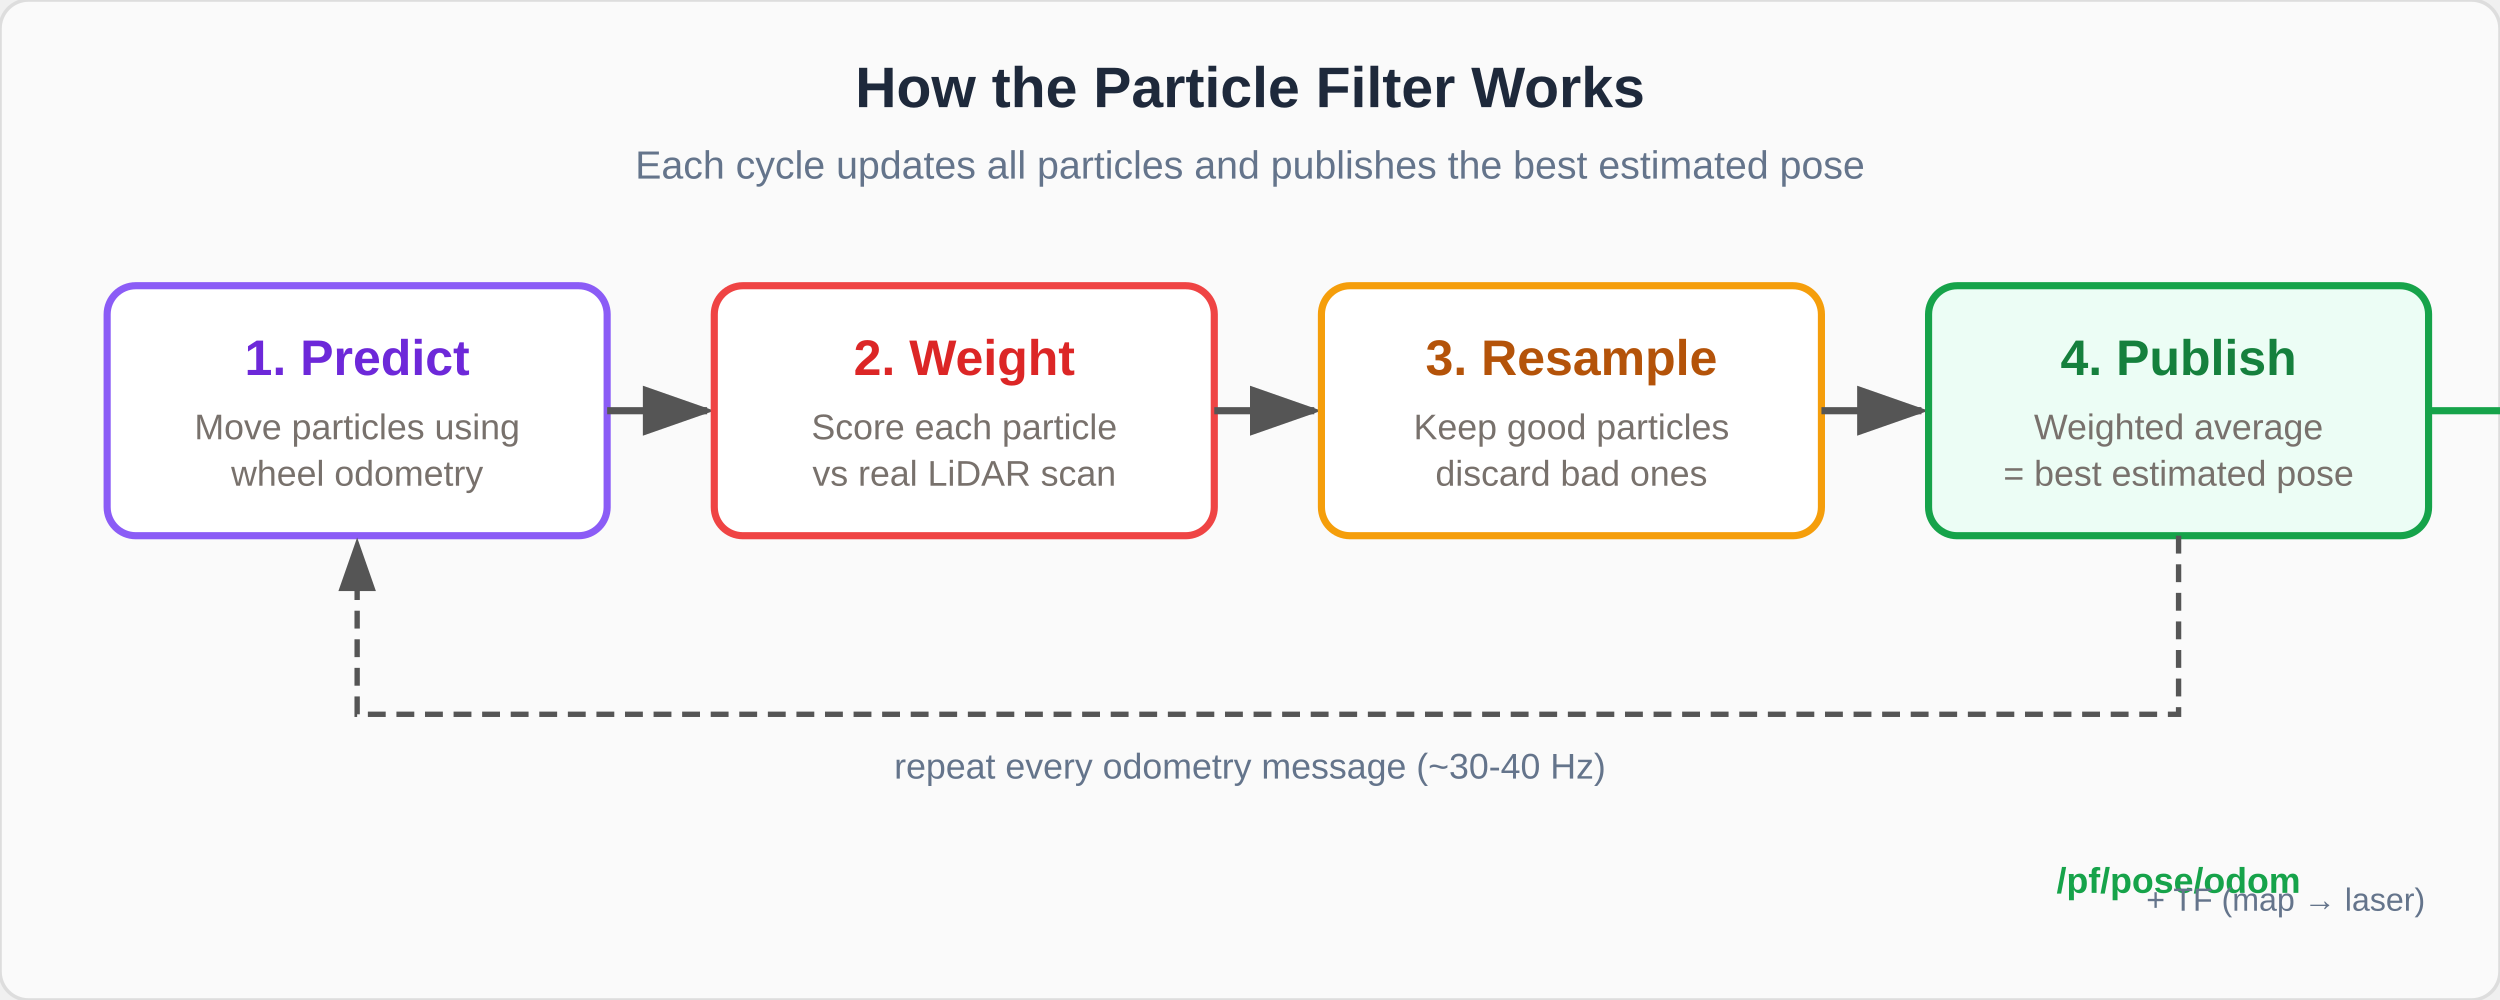
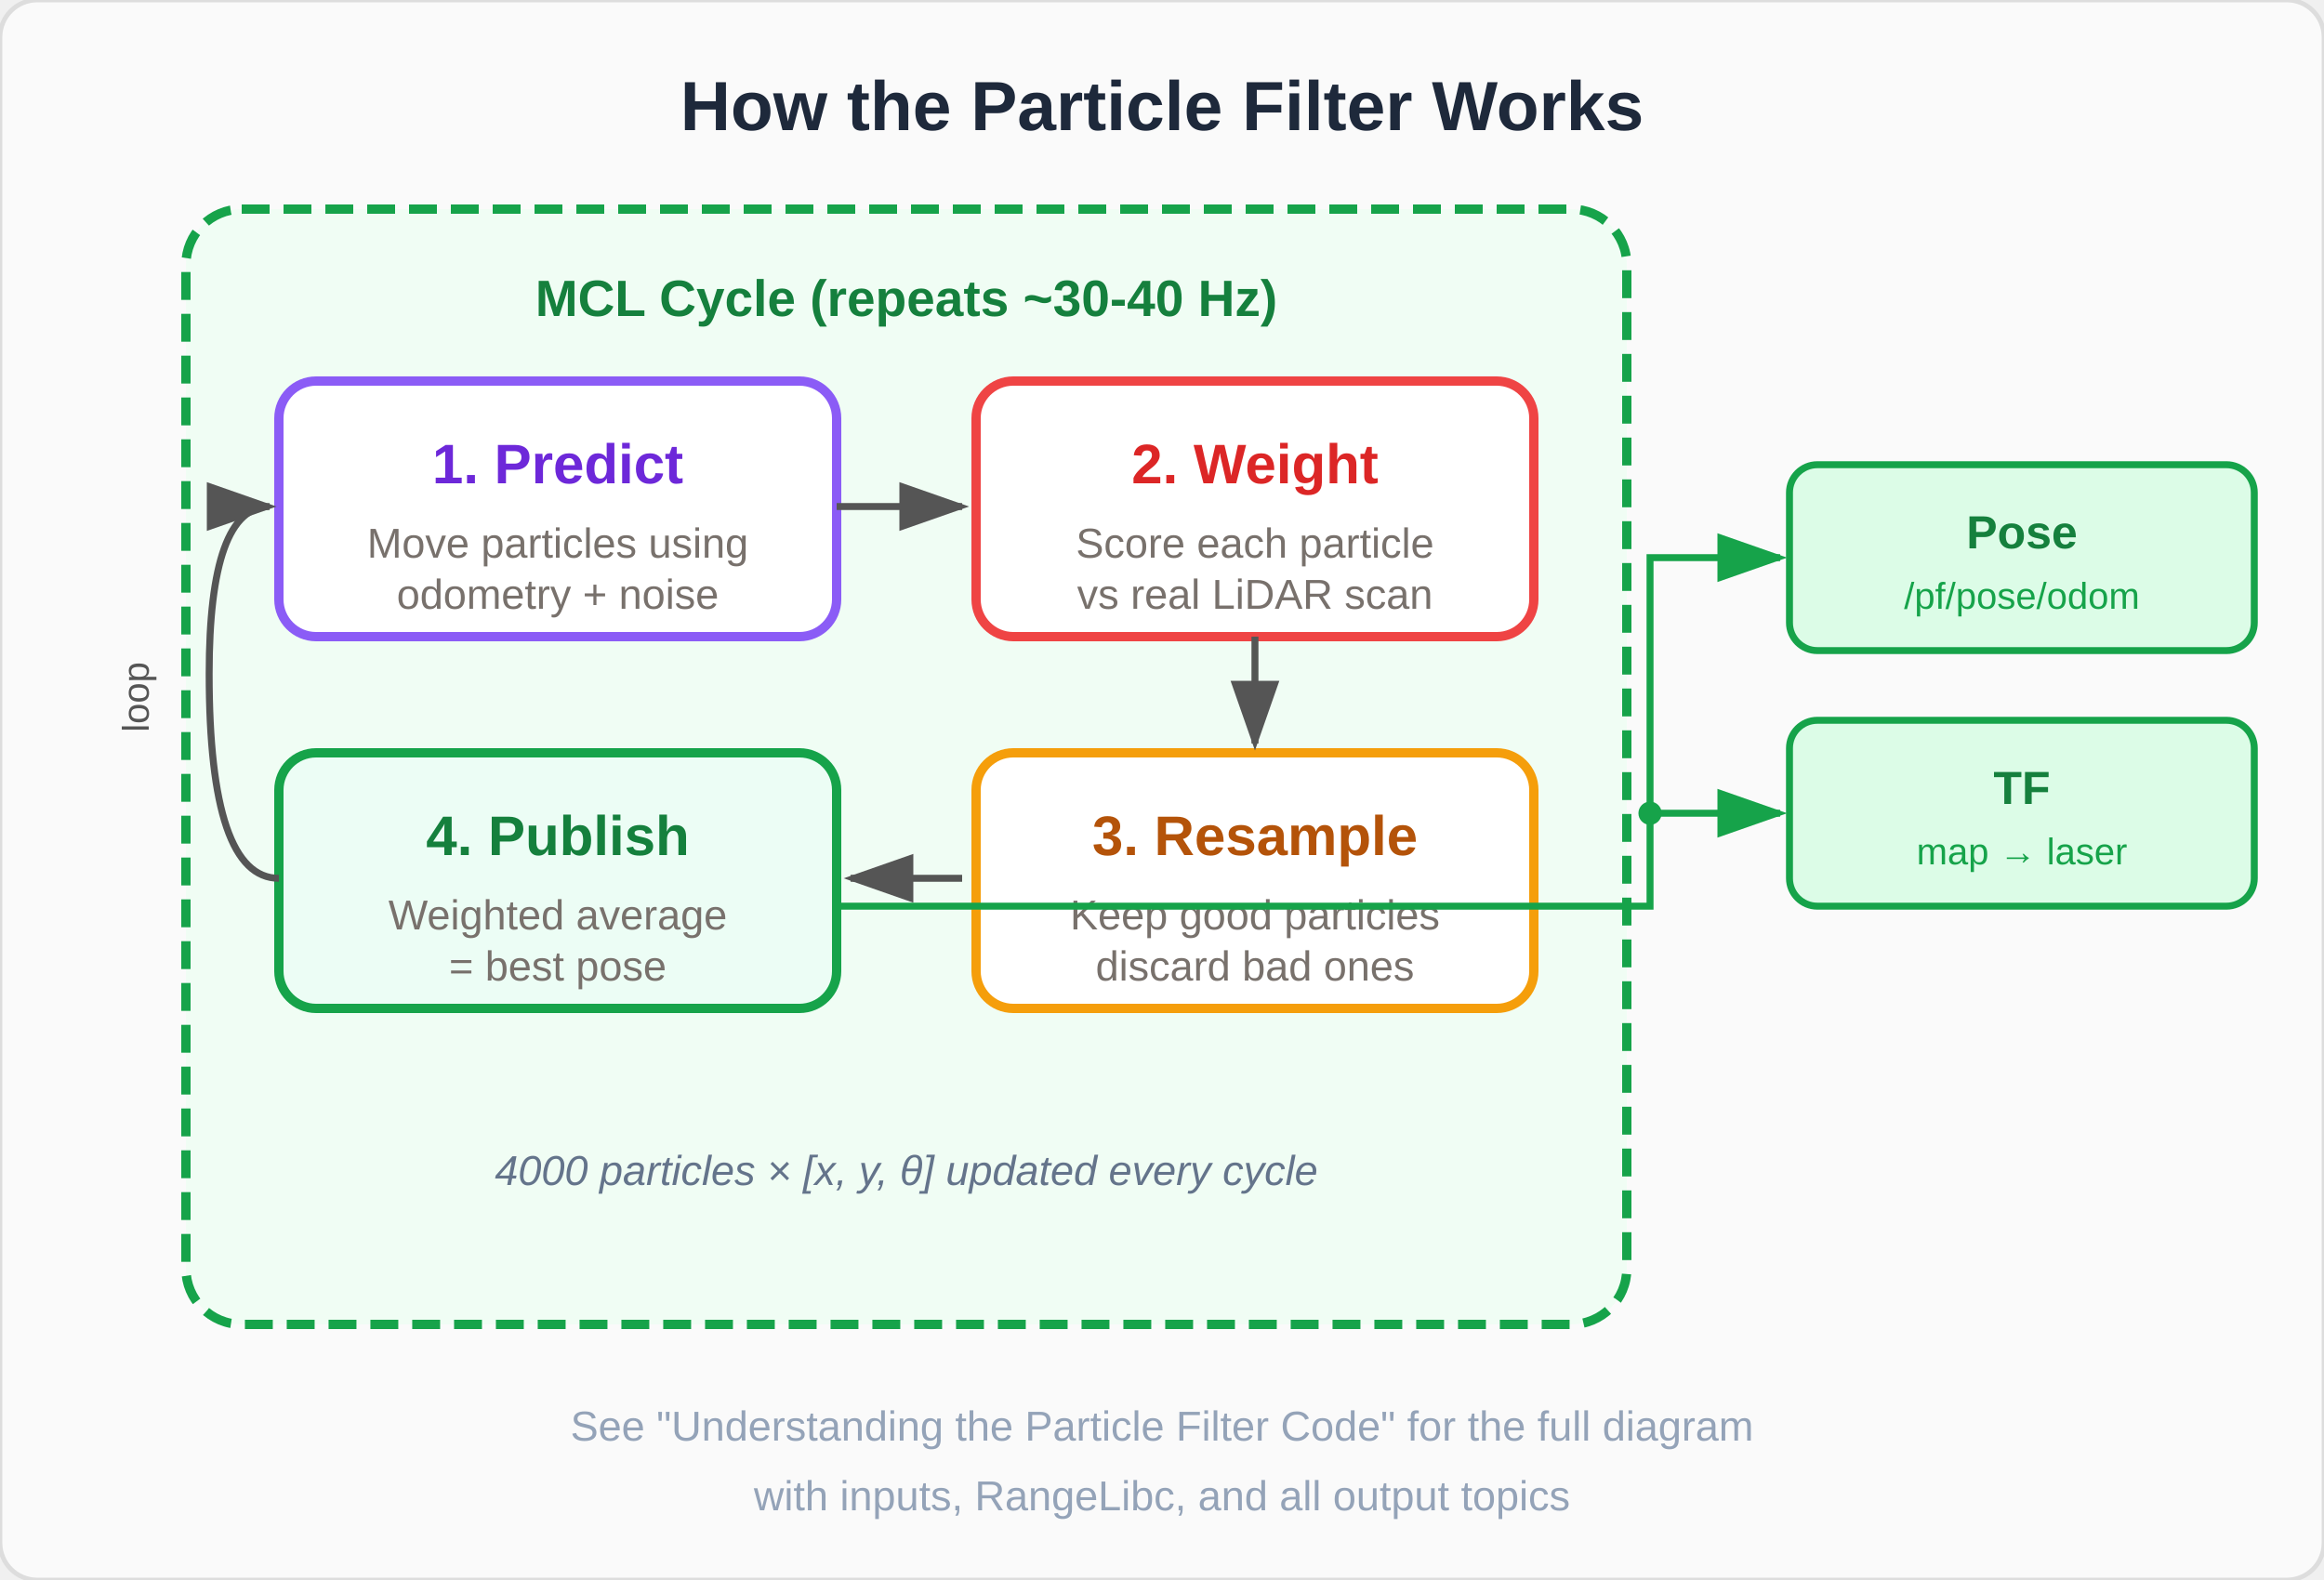
- <svg xmlns="http://www.w3.org/2000/svg" viewBox="0 0 700 280" font-family="Segoe UI, Arial, sans-serif">
+ <svg xmlns="http://www.w3.org/2000/svg" viewBox="0 0 500 340" font-family="Arial, Helvetica, sans-serif">
  <defs>
    <marker id="arrow" markerWidth="10" markerHeight="7" refX="9" refY="3.5" orient="auto">
      <polygon points="0 0, 10 3.5, 0 7" fill="#555" />
    </marker>
    <marker id="arrow-green" markerWidth="10" markerHeight="7" refX="9" refY="3.5" orient="auto">
      <polygon points="0 0, 10 3.5, 0 7" fill="#16a34a" />
    </marker>
  </defs>
-   <rect width="700" height="280" rx="8" fill="#fafafa" stroke="#ddd" stroke-width="1" />
-   <text x="350" y="30" text-anchor="middle" font-size="16" font-weight="bold" fill="#1e293b">How the Particle Filter Works</text>
-   <text x="350" y="50" text-anchor="middle" font-size="11" fill="#64748b">Each cycle updates all particles and publishes the best estimated pose</text>
-   <rect x="30" y="80" width="140" height="70" rx="8" fill="#fff" stroke="#8b5cf6" stroke-width="2" />
-   <text x="100" y="105" text-anchor="middle" font-size="14" font-weight="bold" fill="#6d28d9">1. Predict</text>
-   <text x="100" y="123" text-anchor="middle" font-size="10" fill="#78716c">Move particles using</text>
-   <text x="100" y="136" text-anchor="middle" font-size="10" fill="#78716c">wheel odometry</text>
-   <line x1="170" y1="115" x2="198" y2="115" stroke="#555" stroke-width="2" marker-end="url(#arrow)" />
-   <rect x="200" y="80" width="140" height="70" rx="8" fill="#fff" stroke="#ef4444" stroke-width="2" />
-   <text x="270" y="105" text-anchor="middle" font-size="14" font-weight="bold" fill="#dc2626">2. Weight</text>
-   <text x="270" y="123" text-anchor="middle" font-size="10" fill="#78716c">Score each particle</text>
-   <text x="270" y="136" text-anchor="middle" font-size="10" fill="#78716c">vs real LiDAR scan</text>
-   <line x1="340" y1="115" x2="368" y2="115" stroke="#555" stroke-width="2" marker-end="url(#arrow)" />
-   <rect x="370" y="80" width="140" height="70" rx="8" fill="#fff" stroke="#f59e0b" stroke-width="2" />
-   <text x="440" y="105" text-anchor="middle" font-size="14" font-weight="bold" fill="#b45309">3. Resample</text>
-   <text x="440" y="123" text-anchor="middle" font-size="10" fill="#78716c">Keep good particles</text>
-   <text x="440" y="136" text-anchor="middle" font-size="10" fill="#78716c">discard bad ones</text>
-   <line x1="510" y1="115" x2="538" y2="115" stroke="#555" stroke-width="2" marker-end="url(#arrow)" />
-   <rect x="540" y="80" width="140" height="70" rx="8" fill="#ecfdf5" stroke="#16a34a" stroke-width="2" />
-   <text x="610" y="105" text-anchor="middle" font-size="14" font-weight="bold" fill="#15803d">4. Publish</text>
-   <text x="610" y="123" text-anchor="middle" font-size="10" fill="#78716c">Weighted average</text>
-   <text x="610" y="136" text-anchor="middle" font-size="10" fill="#78716c">= best estimated pose</text>
-   <path d="M 610,150 L 610,200 L 100,200 L 100,152" fill="none" stroke="#555" stroke-width="1.5" stroke-dasharray="5,3" marker-end="url(#arrow)" />
-   <text x="350" y="218" text-anchor="middle" font-size="10" fill="#64748b">repeat every odometry message (~30-40 Hz)</text>
-   <line x1="680" y1="115" x2="700" y2="115" stroke="#16a34a" stroke-width="2" />
-   <text x="610" y="250" text-anchor="middle" font-size="10" fill="#16a34a" font-weight="bold">/pf/pose/odom</text>
-   <path d="M 610,150 L 610,155" fill="none" stroke="#16a34a" stroke-width="0" />
-   <text x="640" y="255" text-anchor="middle" font-size="9" fill="#64748b">+ TF (map → laser)</text>
+   <rect width="500" height="340" rx="8" fill="#fafafa" stroke="#ddd" stroke-width="1" />
+   <text x="250" y="28" text-anchor="middle" font-size="15" font-weight="bold" fill="#1e293b">How the Particle Filter Works</text>
+   <rect x="40" y="45" width="310" height="240" rx="12" fill="#f0fdf4" stroke="#16a34a" stroke-width="2" stroke-dasharray="6,3" />
+   <text x="195" y="68" text-anchor="middle" font-size="11" font-weight="bold" fill="#15803d">MCL Cycle (repeats ~30-40 Hz)</text>
+   <rect x="60" y="82" width="120" height="55" rx="8" fill="#fff" stroke="#8b5cf6" stroke-width="2" />
+   <text x="120" y="104" text-anchor="middle" font-size="12" font-weight="bold" fill="#6d28d9">1. Predict</text>
+   <text x="120" y="120" text-anchor="middle" font-size="9" fill="#78716c">Move particles using</text>
+   <text x="120" y="131" text-anchor="middle" font-size="9" fill="#78716c">odometry + noise</text>
+   <rect x="210" y="82" width="120" height="55" rx="8" fill="#fff" stroke="#ef4444" stroke-width="2" />
+   <text x="270" y="104" text-anchor="middle" font-size="12" font-weight="bold" fill="#dc2626">2. Weight</text>
+   <text x="270" y="120" text-anchor="middle" font-size="9" fill="#78716c">Score each particle</text>
+   <text x="270" y="131" text-anchor="middle" font-size="9" fill="#78716c">vs real LiDAR scan</text>
+   <line x1="180" y1="109" x2="207" y2="109" stroke="#555" stroke-width="1.5" marker-end="url(#arrow)" />
+   <rect x="210" y="162" width="120" height="55" rx="8" fill="#fff" stroke="#f59e0b" stroke-width="2" />
+   <text x="270" y="184" text-anchor="middle" font-size="12" font-weight="bold" fill="#b45309">3. Resample</text>
+   <text x="270" y="200" text-anchor="middle" font-size="9" fill="#78716c">Keep good particles</text>
+   <text x="270" y="211" text-anchor="middle" font-size="9" fill="#78716c">discard bad ones</text>
+   <line x1="270" y1="137" x2="270" y2="160" stroke="#555" stroke-width="1.5" marker-end="url(#arrow)" />
+   <rect x="60" y="162" width="120" height="55" rx="8" fill="#ecfdf5" stroke="#16a34a" stroke-width="2" />
+   <text x="120" y="184" text-anchor="middle" font-size="12" font-weight="bold" fill="#15803d">4. Publish</text>
+   <text x="120" y="200" text-anchor="middle" font-size="9" fill="#78716c">Weighted average</text>
+   <text x="120" y="211" text-anchor="middle" font-size="9" fill="#78716c">= best pose</text>
+   <line x1="207" y1="189" x2="183" y2="189" stroke="#555" stroke-width="1.5" marker-end="url(#arrow)" />
+   <path d="M 60,189 Q 45,189 45,145 Q 45,109 58,109" fill="none" stroke="#555" stroke-width="1.5" marker-end="url(#arrow)" />
+   <text x="32" y="150" text-anchor="middle" font-size="8" fill="#555" transform="rotate(-90,32,150)">loop</text>
+   <rect x="385" y="100" width="100" height="40" rx="6" fill="#dcfce7" stroke="#16a34a" stroke-width="1.5" />
+   <text x="435" y="118" text-anchor="middle" font-size="10" font-weight="bold" fill="#15803d">Pose</text>
+   <text x="435" y="131" text-anchor="middle" font-size="8" fill="#16a34a">/pf/pose/odom</text>
+   <rect x="385" y="155" width="100" height="40" rx="6" fill="#dcfce7" stroke="#16a34a" stroke-width="1.5" />
+   <text x="435" y="173" text-anchor="middle" font-size="10" font-weight="bold" fill="#15803d">TF</text>
+   <text x="435" y="186" text-anchor="middle" font-size="8" fill="#16a34a">map → laser</text>
+   <path d="M 180,195 L 355,195 L 355,120 L 383,120" fill="none" stroke="#16a34a" stroke-width="1.5" marker-end="url(#arrow-green)" />
+   <path d="M 355,175 L 383,175" fill="none" stroke="#16a34a" stroke-width="1.5" marker-end="url(#arrow-green)" />
+   <circle cx="355" cy="175" r="2.5" fill="#16a34a" />
+   <text x="195" y="255" text-anchor="middle" font-size="9" fill="#64748b" font-style="italic">4000 particles × [x, y, θ] updated every cycle</text>
+   <text x="250" y="310" text-anchor="middle" font-size="9" fill="#94a3b8">See "Understanding the Particle Filter Code" for the full diagram</text>
+   <text x="250" y="325" text-anchor="middle" font-size="9" fill="#94a3b8">with inputs, RangeLibc, and all output topics</text>
</svg>
